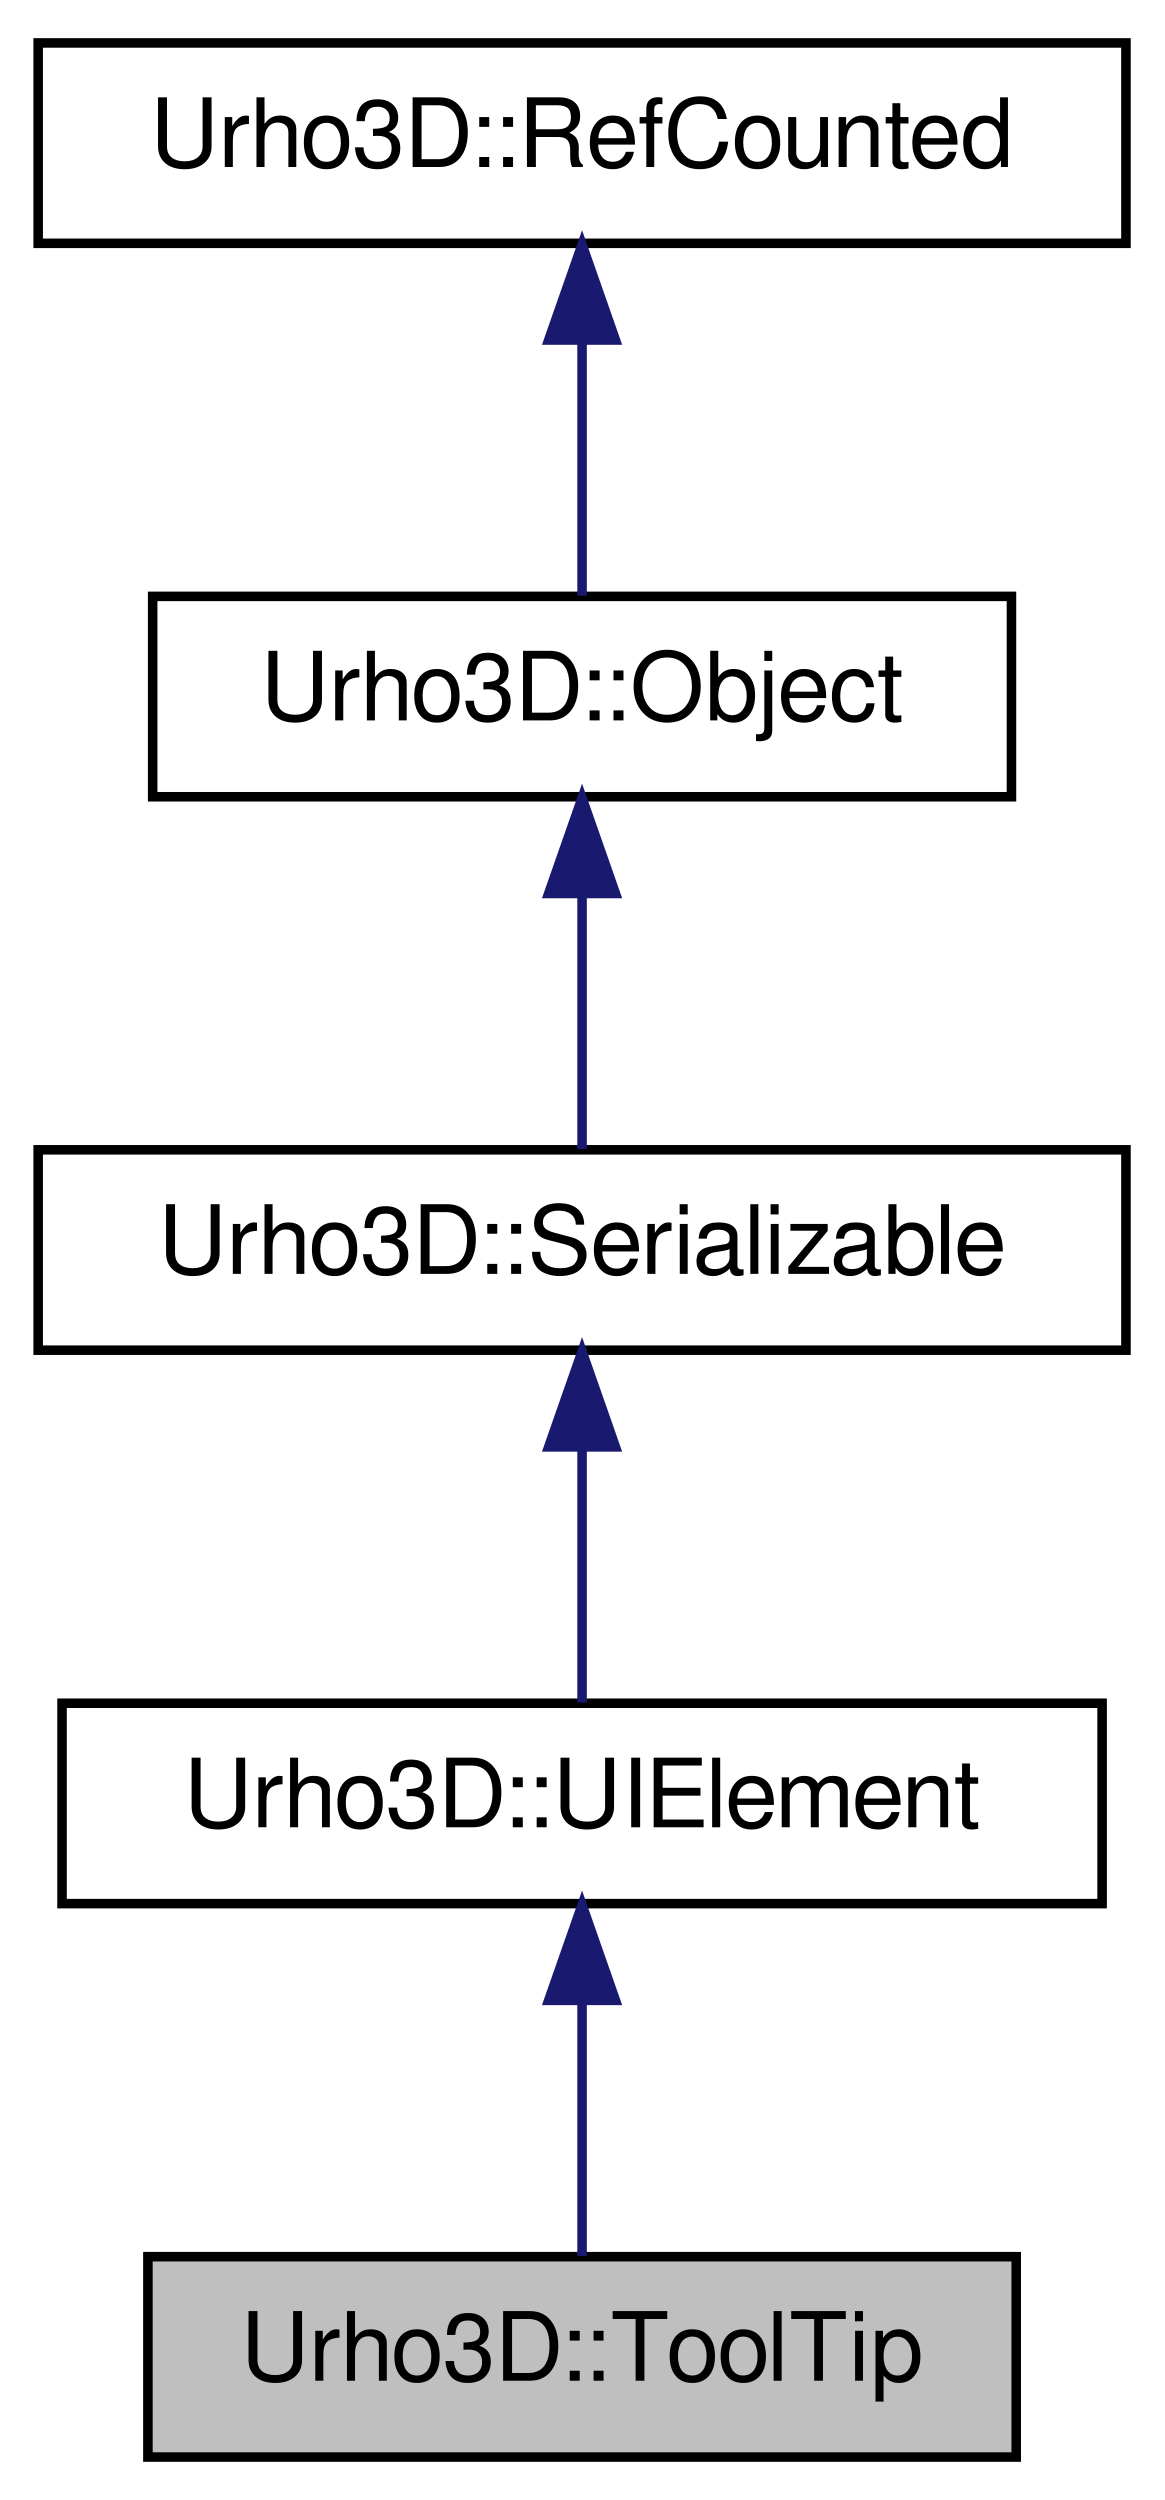
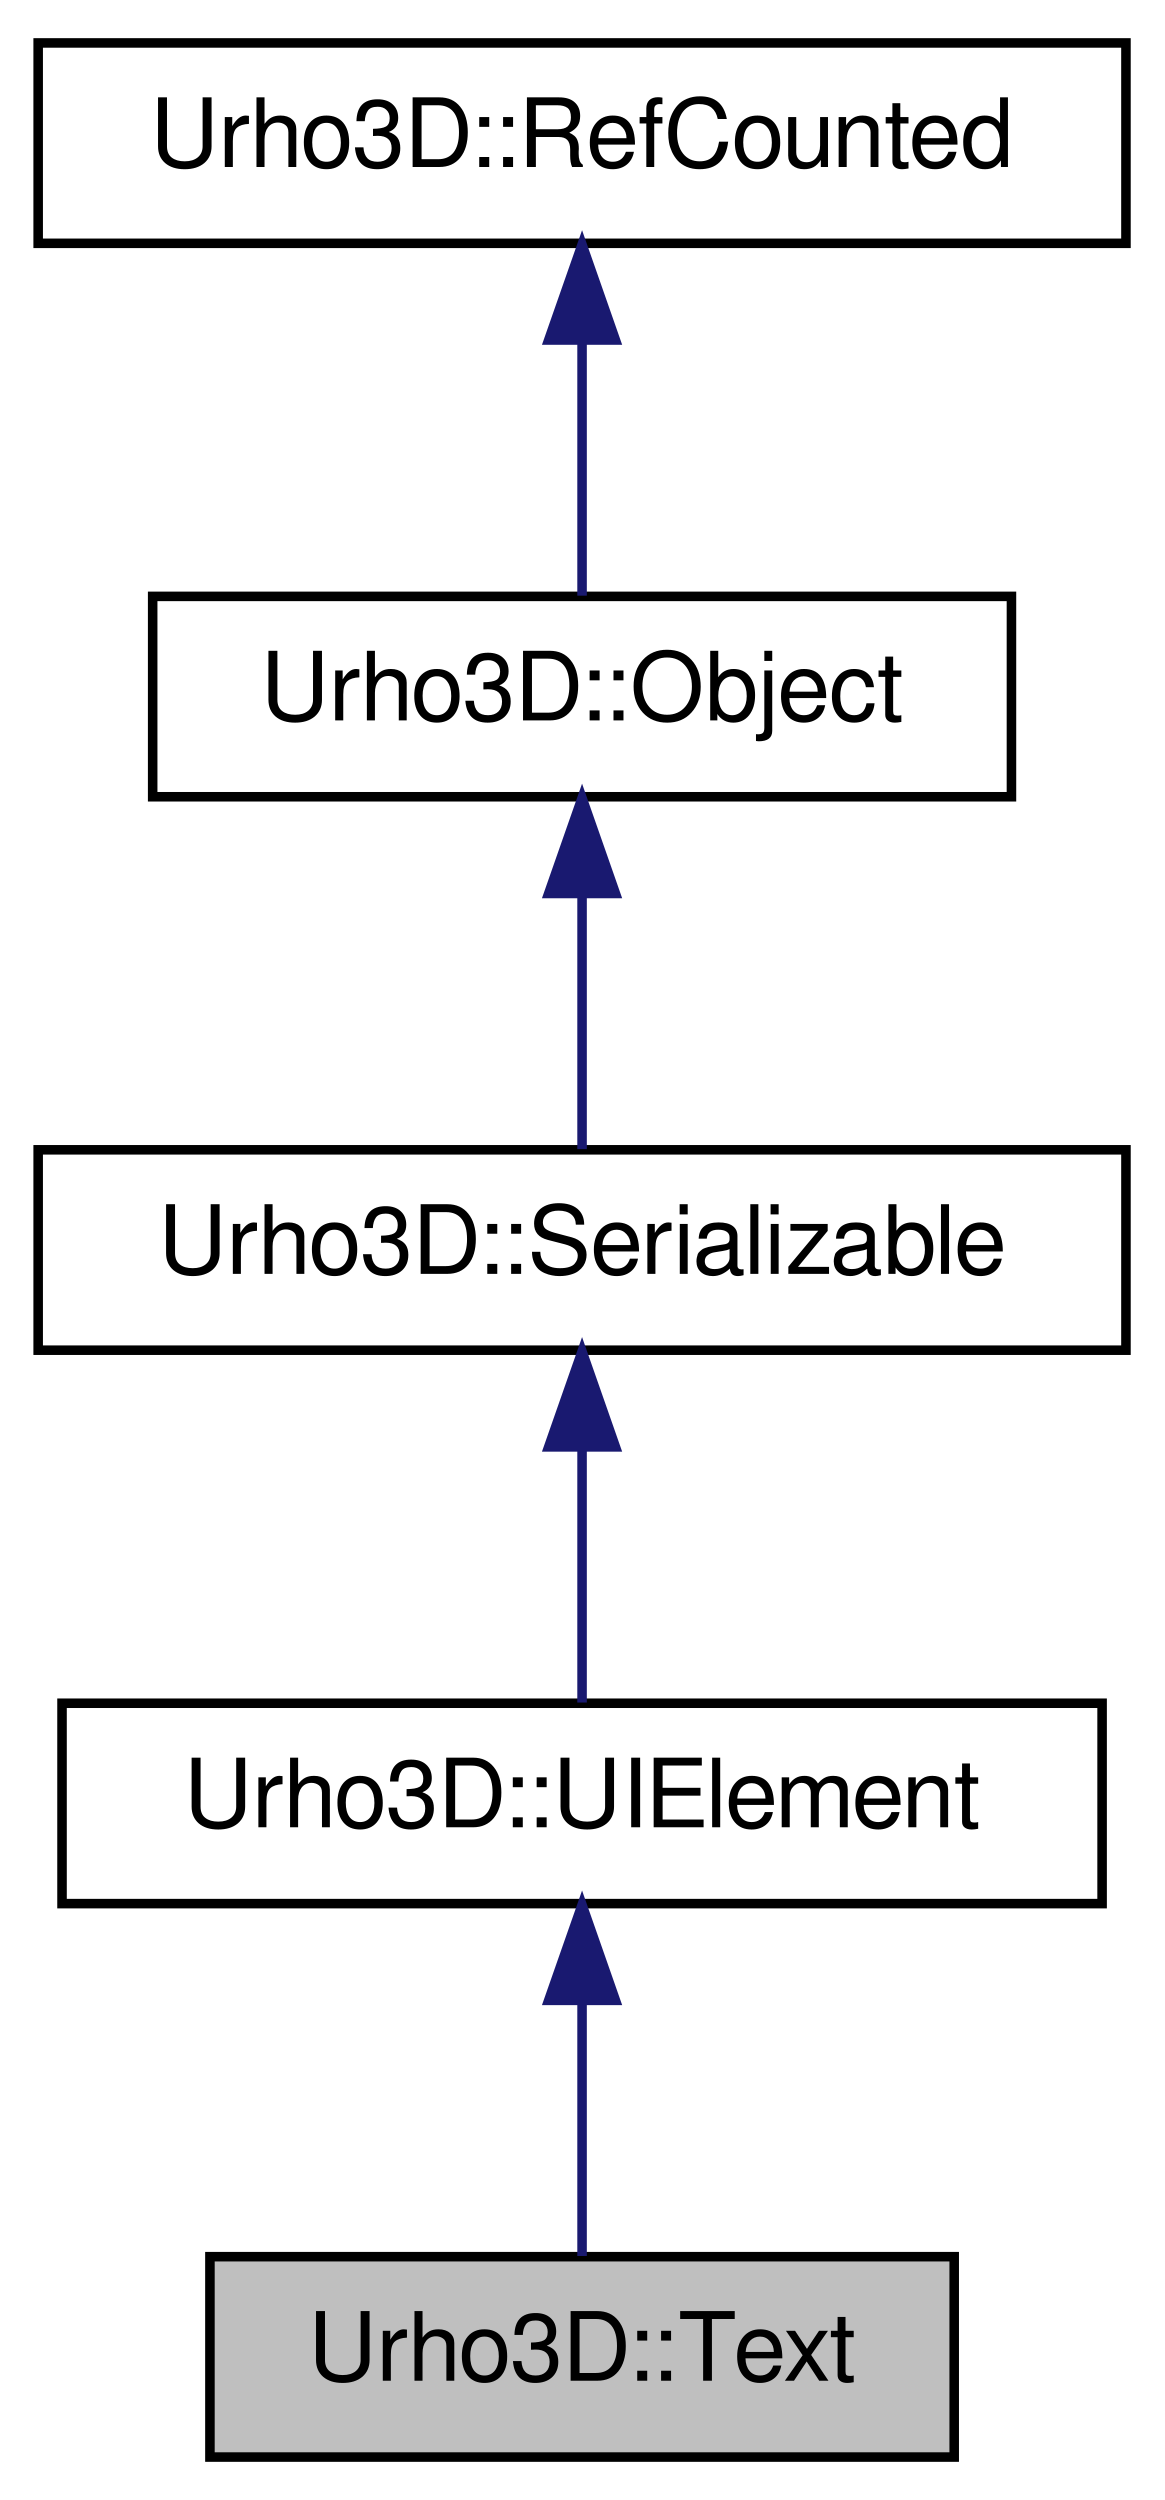
<svg xmlns="http://www.w3.org/2000/svg" xmlns:xlink="http://www.w3.org/1999/xlink" width="122pt" height="262pt" viewBox="0.00 0.00 122.00 262.00">
  <g id="graph1" class="graph" transform="scale(1 1) rotate(0) translate(4 258)">
    <g id="node1" class="node">
-       <polygon fill="#bfbfbf" stroke="black" points="11.5,-0.5 11.5,-21.5 102.5,-21.5 102.5,-0.5 11.5,-0.5" />
-       <text text-anchor="middle" x="57" y="-8.5" font-family="FreeSans" font-size="10.00">Urho3D::ToolTip</text>
+       <polygon fill="#bfbfbf" stroke="black" points="18,-0.5 18,-21.5 96,-21.5 96,-0.5 18,-0.5" />
+       <text text-anchor="middle" x="57" y="-8.5" font-family="FreeSans" font-size="10.00">Urho3D::Text</text>
    </g>
    <g id="node2" class="node">
      <a xlink:href="a00309.html" target="_top" xlink:title="Base class for UI elements.">
        <polygon fill="none" stroke="black" points="2.5,-58.5 2.5,-79.5 111.5,-79.5 111.5,-58.5 2.5,-58.5" />
        <text text-anchor="middle" x="57" y="-66.5" font-family="FreeSans" font-size="10.00">Urho3D::UIElement</text>
      </a>
    </g>
    <g id="edge2" class="edge">
      <path fill="none" stroke="midnightblue" d="M57,-48.191C57,-39.168 57,-28.994 57,-21.571" />
      <polygon fill="midnightblue" stroke="midnightblue" points="53.5,-48.362 57,-58.362 60.5,-48.362 53.5,-48.362" />
    </g>
    <g id="node4" class="node">
      <a xlink:href="a00260.html" target="_top" xlink:title="Base class for objects with automatic serialization through attributes.">
        <polygon fill="none" stroke="black" points="0,-116.5 0,-137.5 114,-137.5 114,-116.5 0,-116.5" />
        <text text-anchor="middle" x="57" y="-124.5" font-family="FreeSans" font-size="10.00">Urho3D::Serializable</text>
      </a>
    </g>
    <g id="edge4" class="edge">
      <path fill="none" stroke="midnightblue" d="M57,-106.191C57,-97.168 57,-86.994 57,-79.571" />
      <polygon fill="midnightblue" stroke="midnightblue" points="53.5,-106.362 57,-116.362 60.5,-106.362 53.5,-106.362" />
    </g>
    <g id="node6" class="node">
      <a xlink:href="a00200.html" target="_top" xlink:title="Base class for objects with type identification, subsystem access and event sending/receiving capabil...">
        <polygon fill="none" stroke="black" points="12,-174.5 12,-195.5 102,-195.5 102,-174.5 12,-174.5" />
        <text text-anchor="middle" x="57" y="-182.5" font-family="FreeSans" font-size="10.00">Urho3D::Object</text>
      </a>
    </g>
    <g id="edge6" class="edge">
      <path fill="none" stroke="midnightblue" d="M57,-164.191C57,-155.168 57,-144.994 57,-137.571" />
      <polygon fill="midnightblue" stroke="midnightblue" points="53.5,-164.362 57,-174.362 60.5,-164.362 53.5,-164.362" />
    </g>
    <g id="node8" class="node">
      <a xlink:href="a00234.html" target="_top" xlink:title="Base class for intrusively reference-counted objects. These are noncopyable and non-assignable.">
        <polygon fill="none" stroke="black" points="0,-232.5 0,-253.5 114,-253.5 114,-232.5 0,-232.5" />
        <text text-anchor="middle" x="57" y="-240.5" font-family="FreeSans" font-size="10.00">Urho3D::RefCounted</text>
      </a>
    </g>
    <g id="edge8" class="edge">
      <path fill="none" stroke="midnightblue" d="M57,-222.191C57,-213.168 57,-202.994 57,-195.571" />
      <polygon fill="midnightblue" stroke="midnightblue" points="53.5,-222.362 57,-232.362 60.5,-222.362 53.5,-222.362" />
    </g>
  </g>
</svg>
